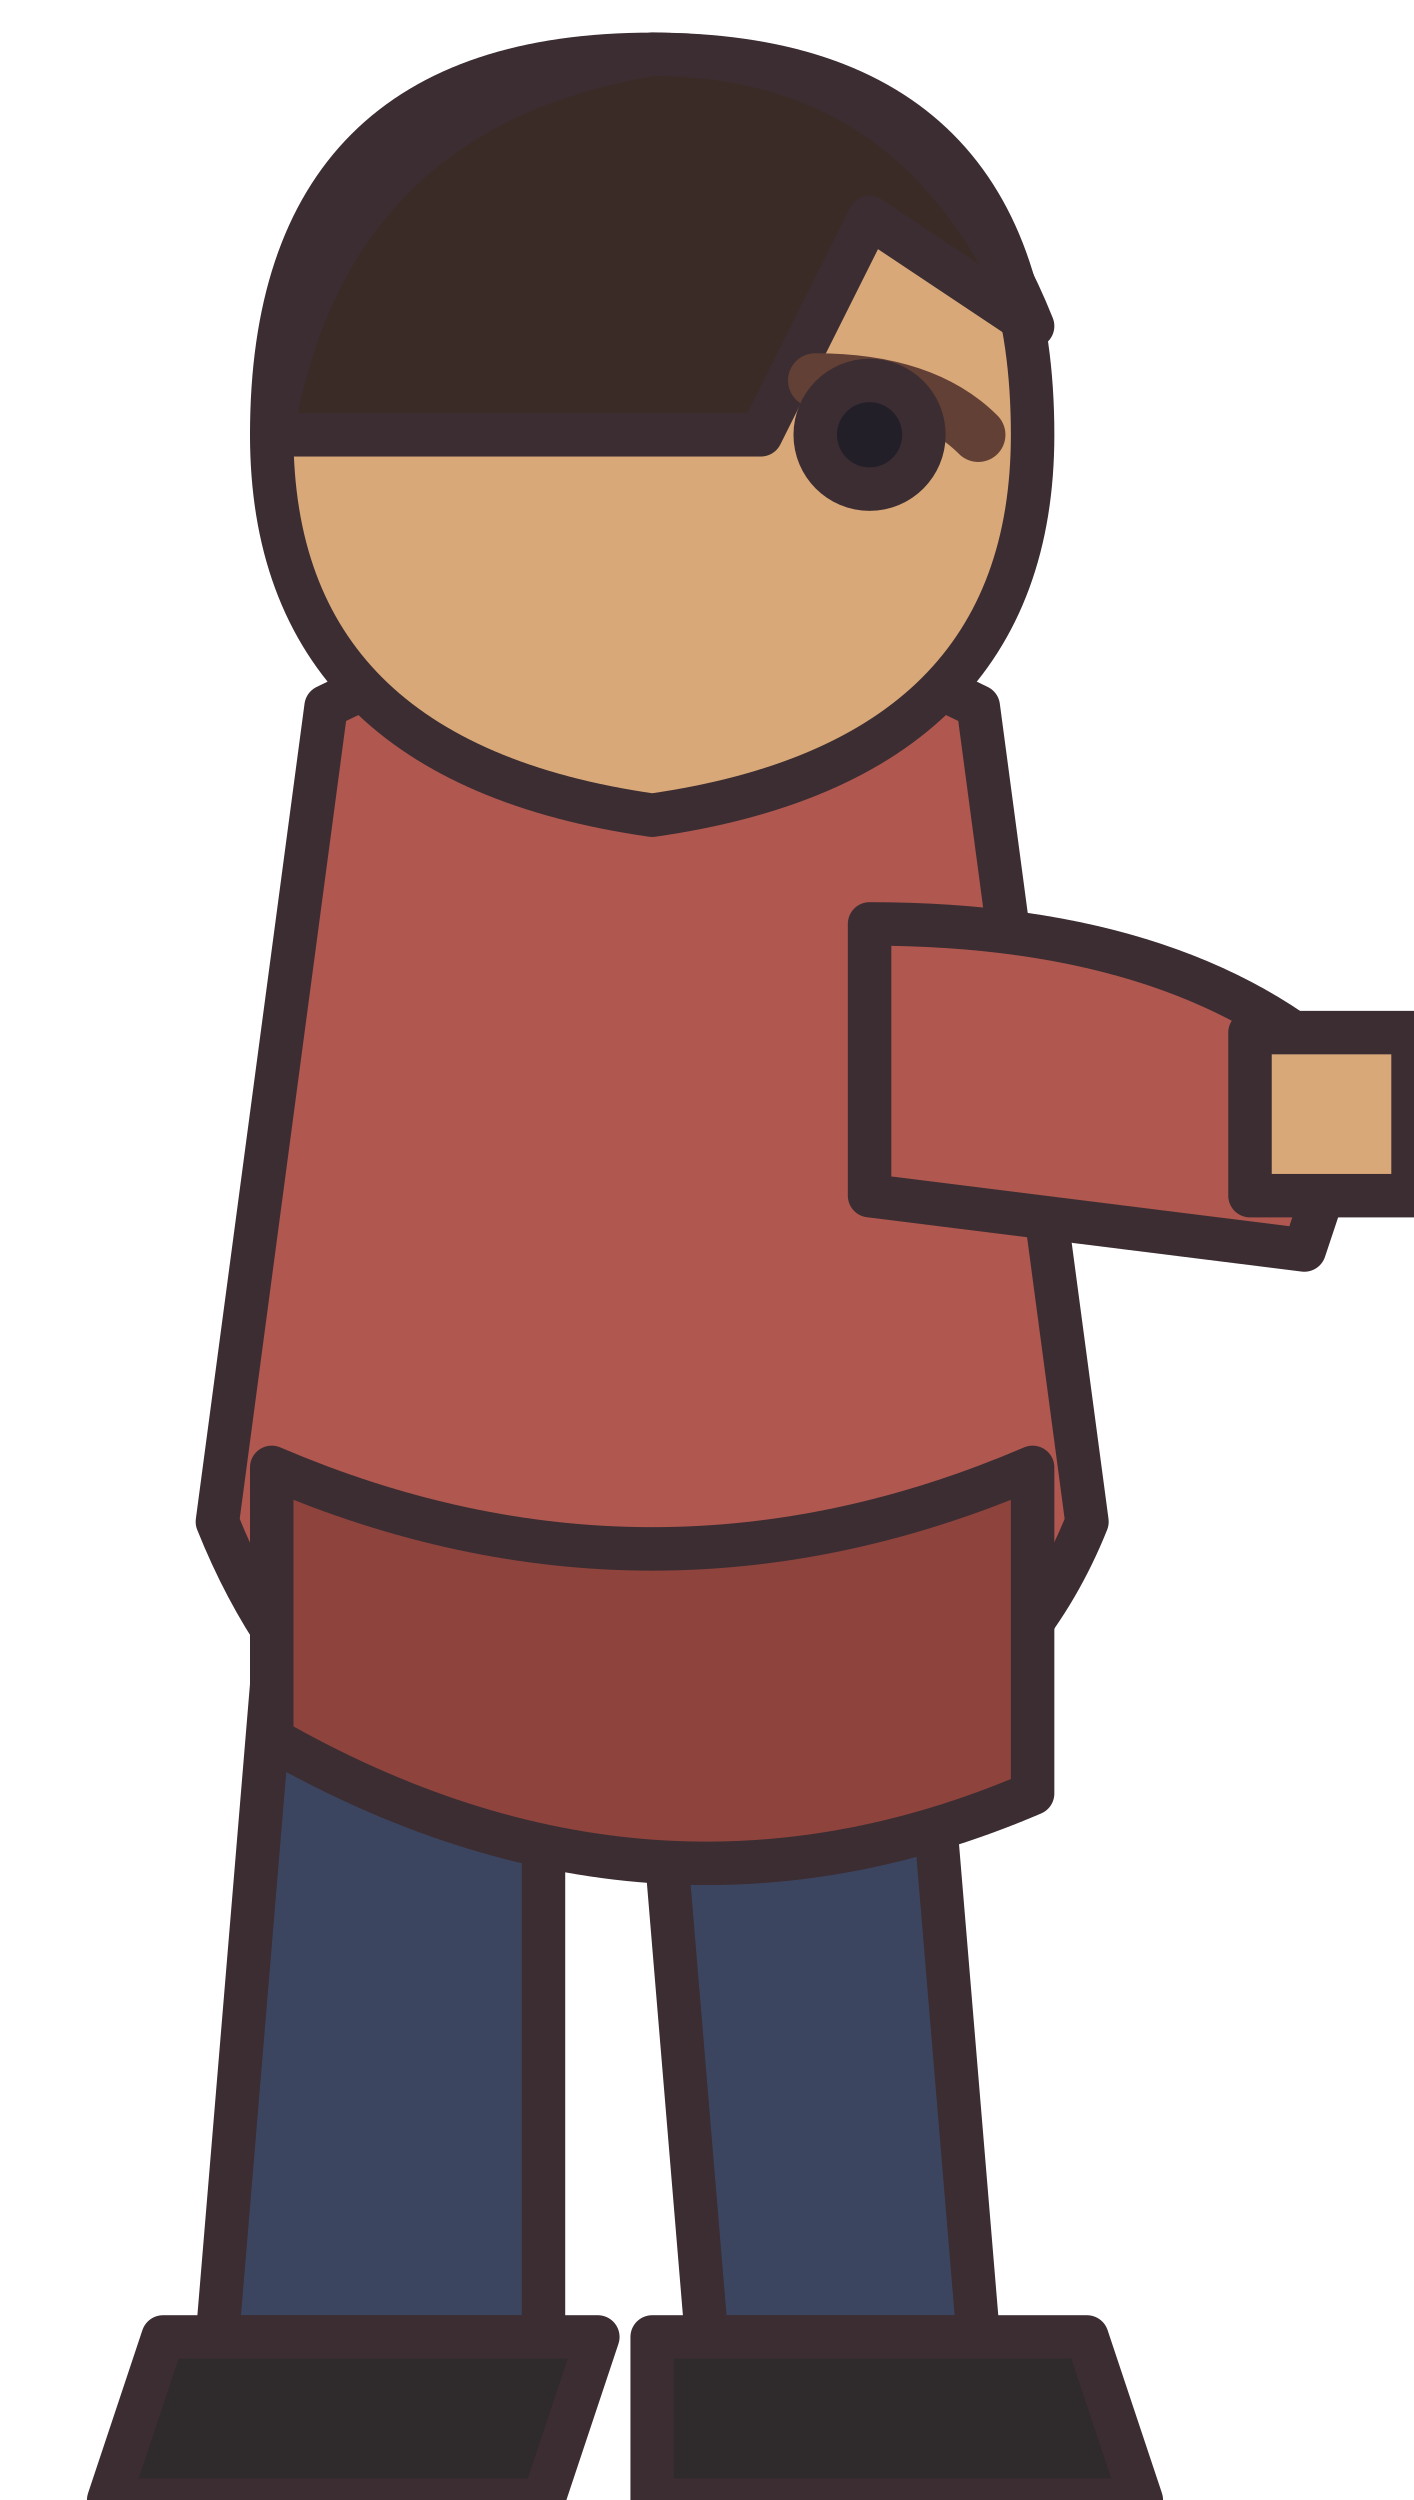
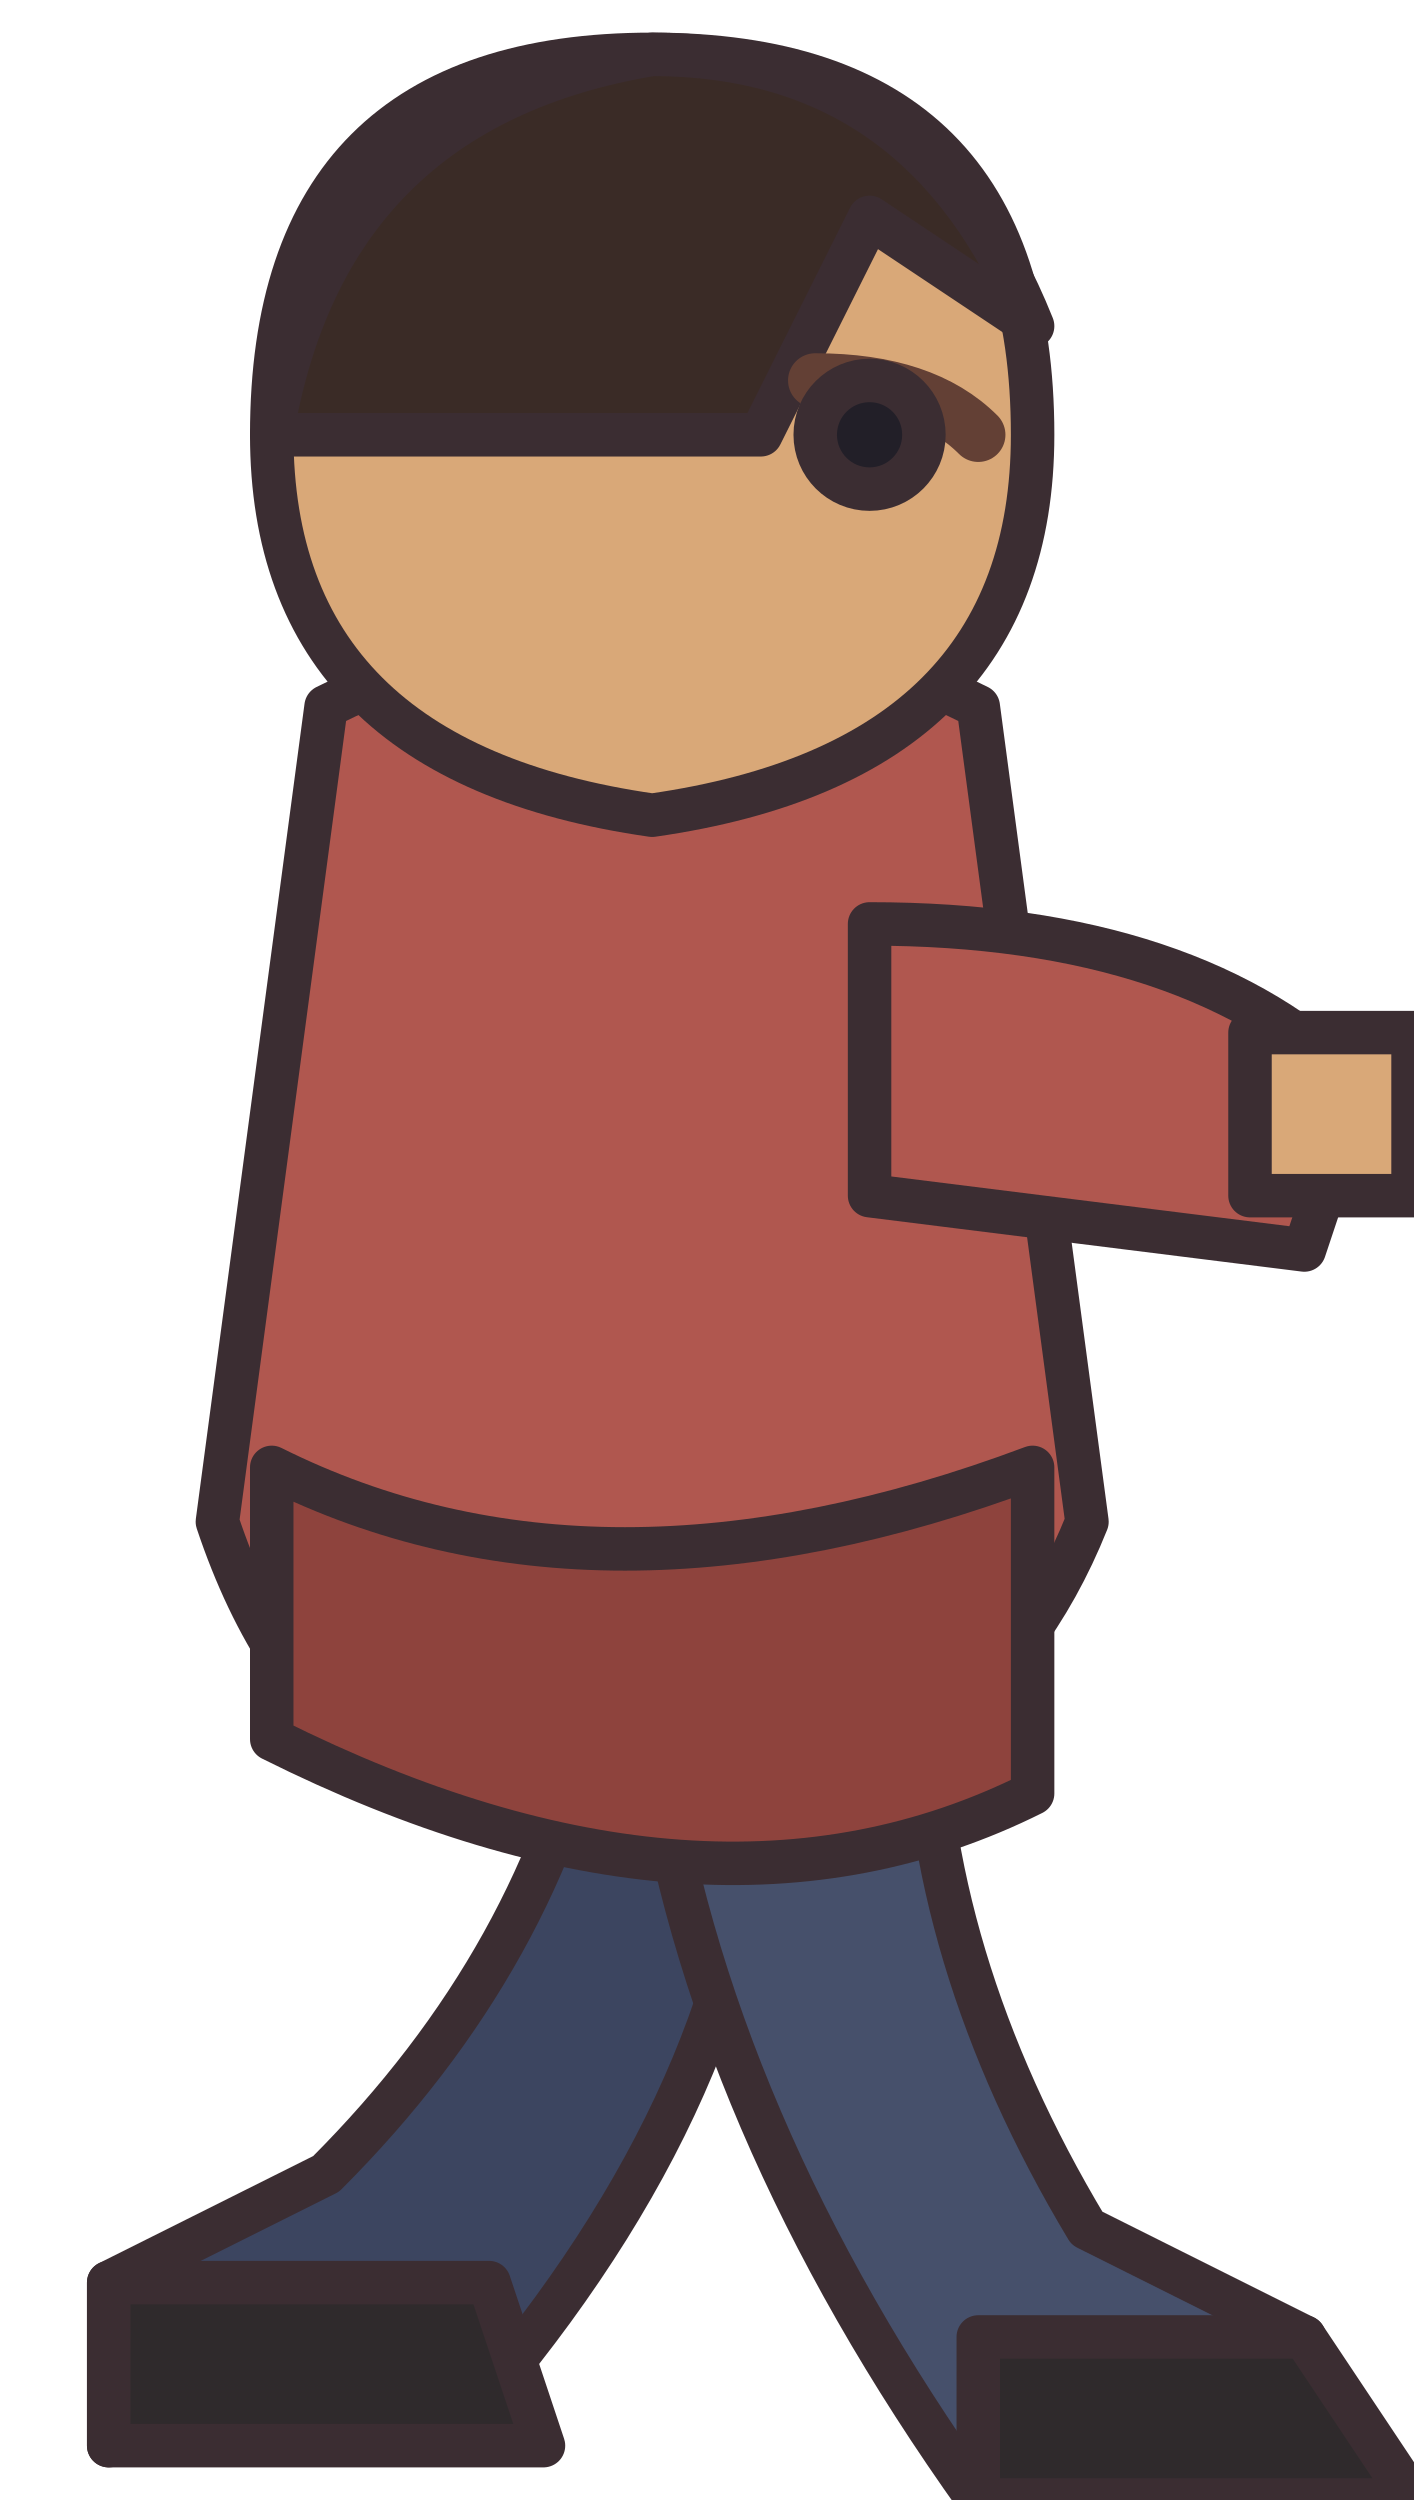
<svg xmlns="http://www.w3.org/2000/svg" width="26" height="46" viewBox="0 0 26 46" shape-rendering="geometricPrecision" stroke="#3b2d32" stroke-width="0.8" stroke-linejoin="round" stroke-linecap="round">
-   <path d="M5 31 L10 31 L10 43 L4 43 Z M12 31 L17 31 L18 43 L13 43 Z" fill="#3c4560" />
-   <path d="M3 43 L11 43 L10 46 L2 46 Z M12 43 L20 43 L21 46 L12 46 Z" fill="#2f2a2c" />
-   <path d="M6 13 Q12 10 18 13 L20 28 Q18 33 11 34 Q6 33 4 28 Z" fill="#b0574f" />
-   <path d="M5 27 Q12 30 19 27 L19 33 Q12 36 5 32 Z" fill="#8e433d" />
+   <path id="leg-b" d="M6 31 L11 31 Q10 36 6 40 L2 42 L2 45 L9 44 Q14 38 14 32 Z" fill="#3c4560" />
+   <path d="M2 42 L9 42 L10 45 L2 45 Z" fill="#2f2a2c" />
+   <path id="leg-a" d="M12 31 L17 31 Q17 36 20 41 L24 43 L25 46 L18 46 Q13 39 12 32 Z" fill="#46506b" />
+   <path d="M18 43 L24 43 L26 46 L18 46 Z" fill="#2f2a2c" />
+   <path d="M6 13 Q12 10 18 13 L20 28 Q18 33 12 34 Q6 34 4 28 Z" fill="#b0574f" />
+   <path d="M5 27 Q11 30 19 27 L19 33 Q13 36 5 32 Z" fill="#8e433d" />
  <path d="M16 17 Q22 17 25 20 L24 23 L16 22 Z" fill="#b0574f" />
  <path d="M23 19 L26 19 L26 22 L23 22 Z" fill="#d9a878" />
  <path d="M12 1 Q19 1 19 8 Q19 14 12 15 Q5 14 5 8 Q5 1 12 1 Z" fill="#d9a878" />
  <path d="M5 8 Q6 2 12 1 Q17 1 19 6 L16 4 L14 8 Z" fill="#3a2b26" />
  <path d="M15 7 Q17 7 18 8" fill="none" stroke="#634035" stroke-width="1" />
  <circle cx="16" cy="8" r="1" fill="#221f28" />
</svg>
